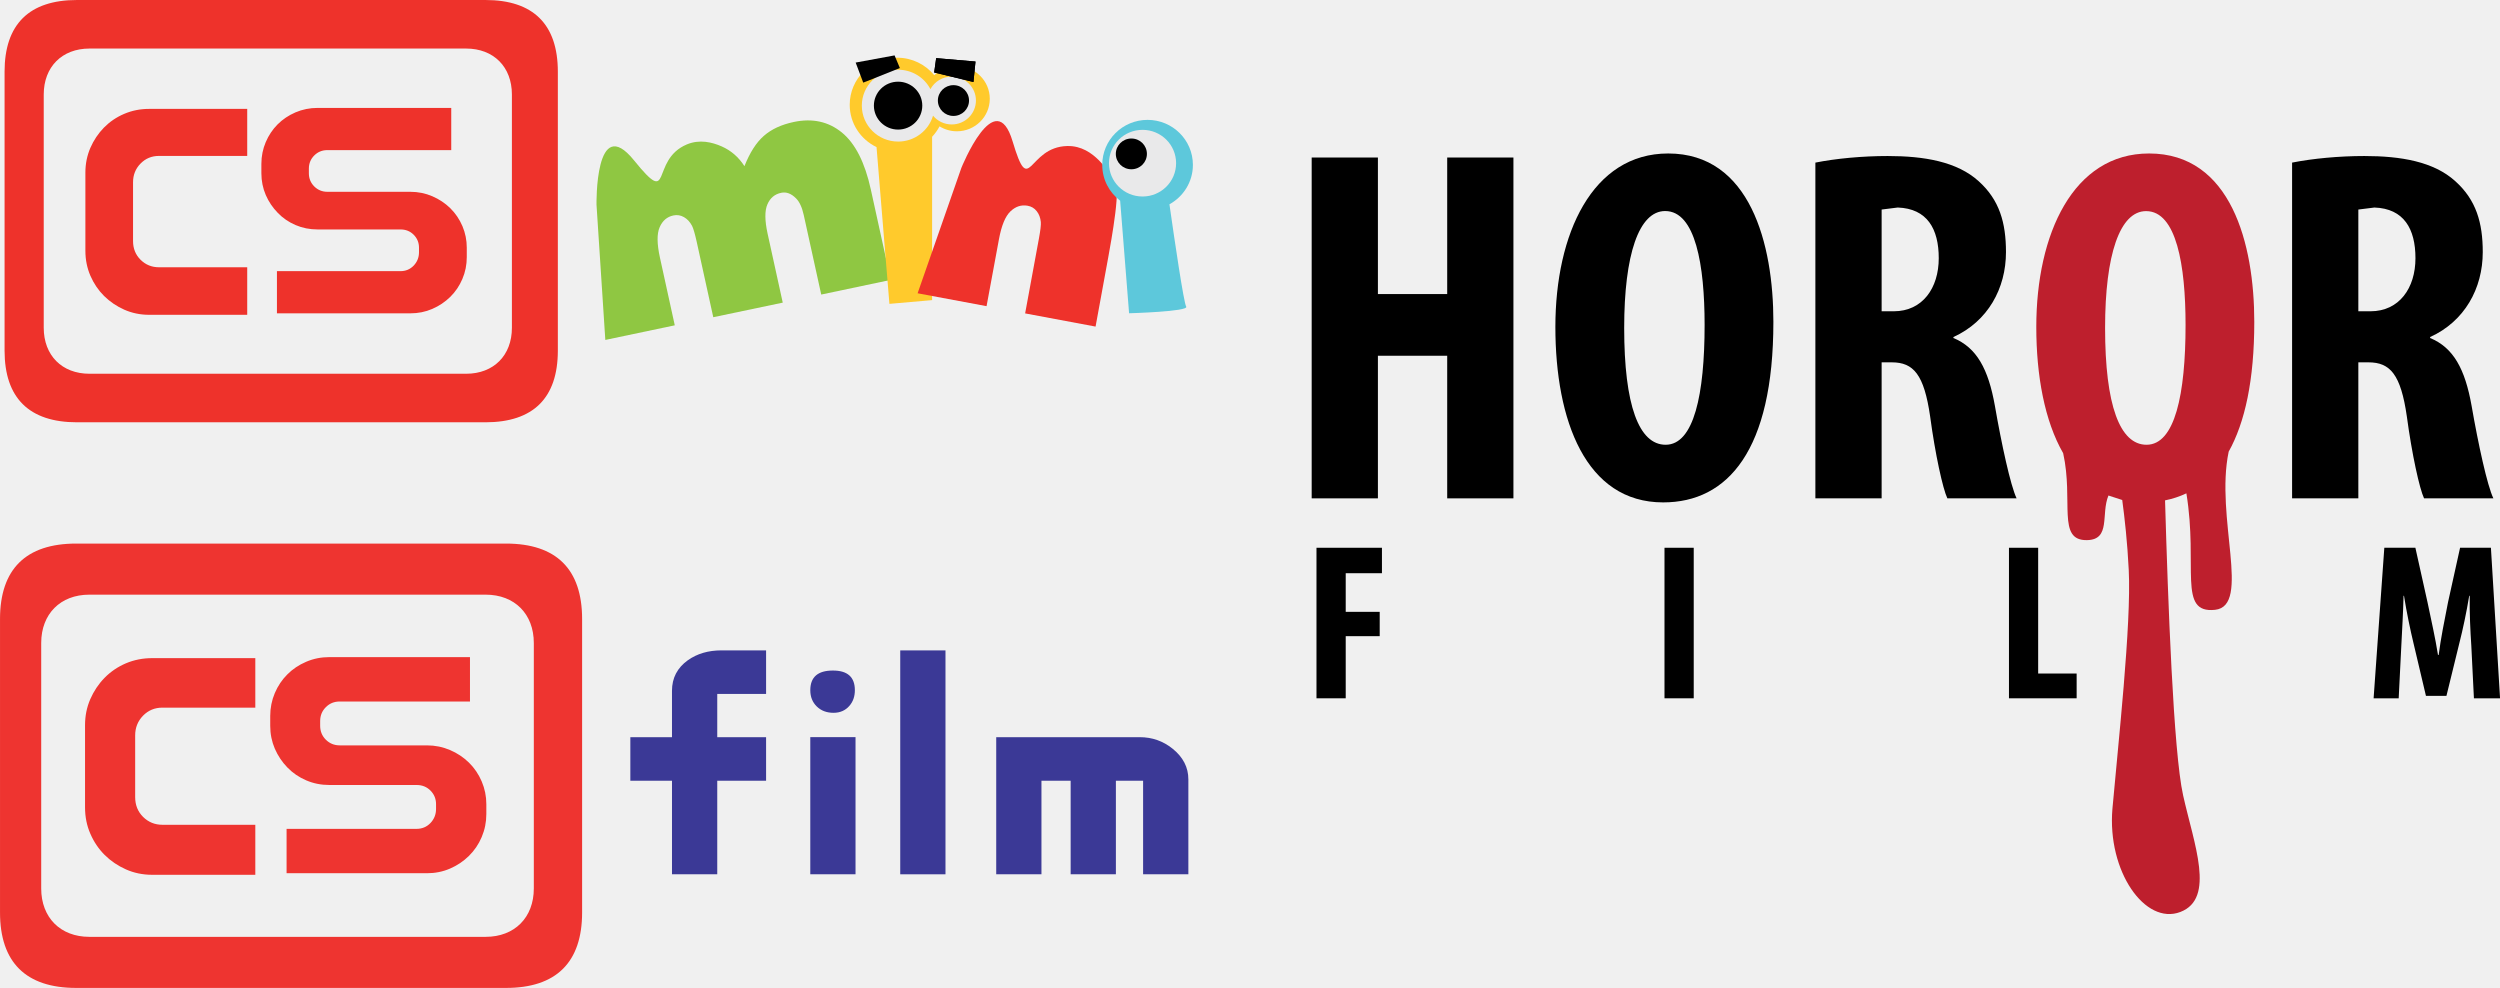
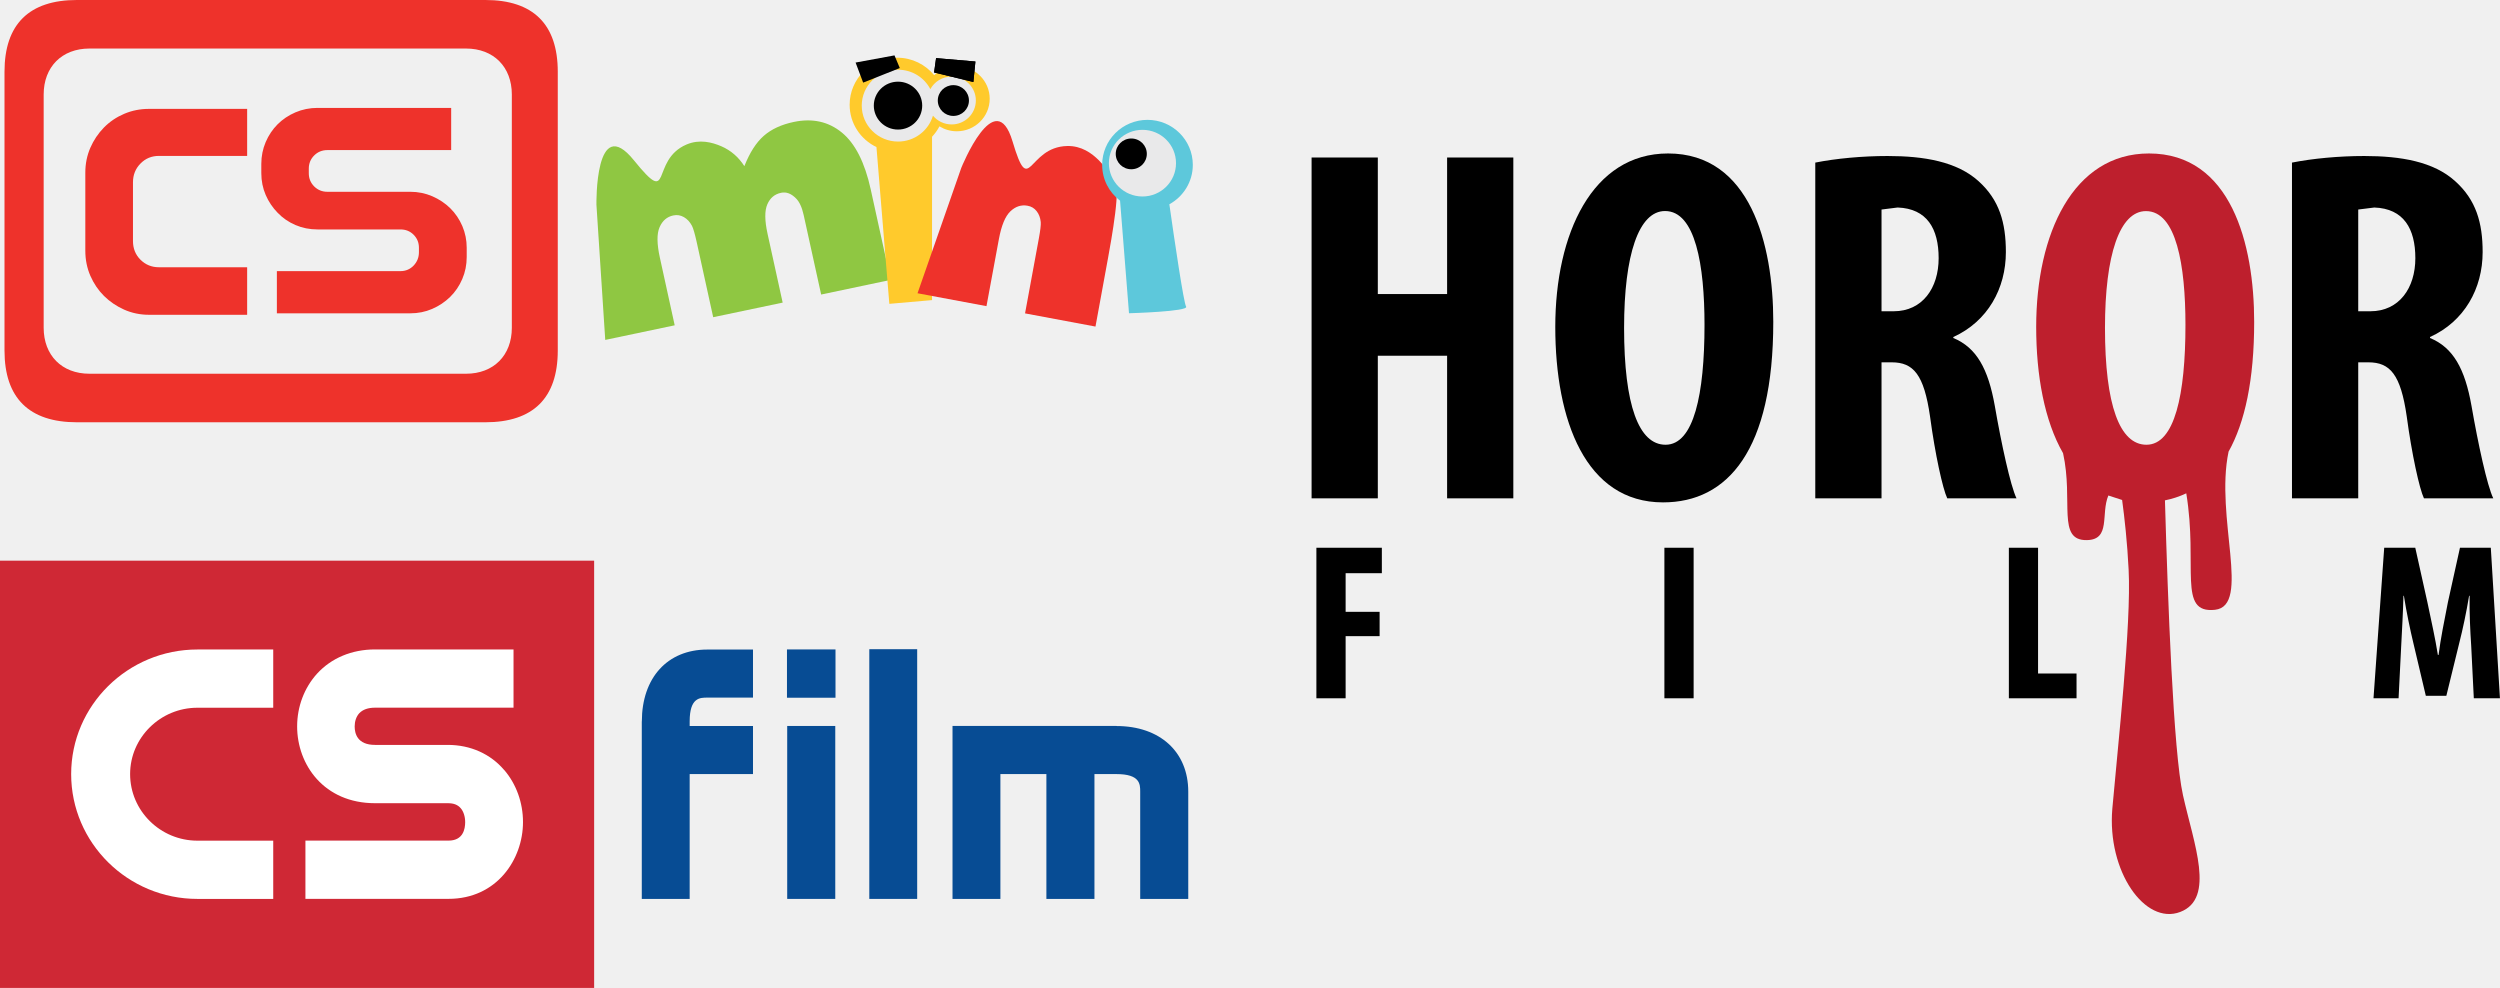
- <svg xmlns="http://www.w3.org/2000/svg" width="200mm" height="79.038mm" version="1.1" viewBox="0 0 200 79.038">
-   <g transform="translate(447.74 72.93)">
-     <g transform="matrix(.51117 0 0 .51117 -244.81 -117.57)" stroke-width=".333">
-       <path d="m-373.18 190.33c-1.46 0-2.825 0.269-4.11 0.812-1.275 0.548-2.386 1.3-3.333 2.267-0.947 0.967-1.689 2.083-2.237 3.338-0.548 1.26-0.822 2.611-0.822 4.07v12.879c0 1.475 0.274 2.85 0.832 4.12 0.553 1.28 1.305 2.386 2.242 3.318 0.942 0.937 2.048 1.689 3.313 2.252 1.27 0.568 2.64 0.852 4.115 0.852h16.147v-7.827h-14.533c-1.196 0-2.202-0.414-3.034-1.236-0.822-0.822-1.236-1.853-1.236-3.084v-9.675c0-1.206 0.409-2.232 1.231-3.079 0.827-0.842 1.833-1.26 3.039-1.26h14.533v-7.747h-16.147zm27.731-0.159c-1.29 0-2.501 0.244-3.632 0.732-1.141 0.488-2.122 1.146-2.944 1.978-0.827 0.822-1.48 1.799-1.958 2.92-0.473 1.121-0.717 2.317-0.717 3.572v1.549c0 1.285 0.244 2.476 0.722 3.587 0.483 1.106 1.141 2.087 1.973 2.944 0.832 0.857 1.813 1.524 2.934 2.003 1.121 0.483 2.327 0.727 3.622 0.727h13.661c0.872 0 1.594 0.294 2.177 0.882 0.578 0.588 0.862 1.29 0.862 2.117v0.752c0 0.857-0.289 1.584-0.872 2.202-0.588 0.608-1.31 0.912-2.167 0.912h-20.352v6.945h21.961c1.285 0 2.491-0.239 3.607-0.722 1.121-0.483 2.107-1.141 2.959-1.978 0.857-0.842 1.53-1.823 2.008-2.959 0.483-1.131 0.727-2.332 0.727-3.602v-1.549c0-1.241-0.244-2.426-0.722-3.552-0.478-1.121-1.141-2.102-1.988-2.939-0.852-0.837-1.843-1.495-2.969-1.978-1.136-0.483-2.342-0.732-3.622-0.732h-13.656c-0.842 0-1.559-0.294-2.157-0.882-0.593-0.593-0.892-1.315-0.892-2.177v-0.752c0-0.862 0.299-1.584 0.892-2.172 0.588-0.588 1.31-0.882 2.157-0.882h20.397v-6.945h-22.011zm-51.54-5.959v45.92c0 7.802 4.04 11.812 11.922 11.812h67.257c7.882 0 11.922-4.011 11.922-11.812v-45.92c0-7.807-4.04-11.812-11.922-11.812h-67.257c-7.882 0-11.922 4.006-11.922 11.812m6.447 3.751c0-4.549 3.009-7.568 7.533-7.568h62.024c4.529 0 7.538 3.019 7.538 7.568v38.417c0 4.549-3.009 7.568-7.538 7.568h-62.024c-4.524 0-7.533-3.019-7.533-7.568z" fill="#ee3430" />
-       <path d="m-298.34 209.52v-6.82h6.517v-7.264c0-1.998 0.827-3.582 2.471-4.768 1.45-1.036 3.213-1.554 5.296-1.554h6.96v6.82h-7.642v6.766h7.642v6.82h-7.642v14.637h-7.084v-14.637h-6.517z" fill="#3b3996" />
-       <path d="m-266.64 192.27c2.297 0 3.438 1.026 3.438 3.079 0 0.981-0.284 1.798-0.862 2.456-0.623 0.717-1.45 1.081-2.476 1.081-1.071 0-1.943-0.329-2.616-0.986-0.683-0.663-1.021-1.51-1.021-2.551 0-2.053 1.181-3.079 3.537-3.079m3.542 31.881h-7.08v-21.458h7.08z" fill="#3b3996" />
-       <path d="m-249.02 224.16h-7.08v-35.04h7.08z" fill="#3b3996" />
-       <path d="m-222.35 209.52v14.637h-7.08v-14.637h-4.569v14.637h-7.08v-21.458h22.454c1.943 0 3.662 0.603 5.161 1.813 1.634 1.32 2.456 2.914 2.456 4.788v14.857h-7.084v-14.637h-4.26z" fill="#3b3996" />
+ <svg xmlns="http://www.w3.org/2000/svg" width="200mm" height="79.033mm" version="1.1" viewBox="0 0 200 79.033">
+   <defs>
+     <clipPath id="clip1">
+       <path d="m0 0h11v7.219h-11z" />
+     </clipPath>
+     <clipPath id="clip2">
+       <path d="m16 2h4.078v4h-4.078z" />
+     </clipPath>
+   </defs>
+   <g transform="translate(136.8 -45.579)">
+     <g transform="matrix(.26234 0 0 .26234 -144.6 41.602)">
+       <g transform="matrix(18.049 0 0 18.049 29.72 186.13)">
+         <g clip-path="url(#clip1)">
+           <path d="m0 7.219h10.039v-7.219h-10.039z" fill="#cf2835" />
+         </g>
+         <path d="m1.203 3.606c0 1.164 0.957 2.109 2.133 2.109h1.281v-0.984h-1.281c-0.625 0-1.137-0.504-1.137-1.125 0-0.617 0.512-1.121 1.137-1.121h1.281v-0.984h-1.281c-1.176 0-2.133 0.945-2.133 2.106" fill="#fff" />
+         <path d="m8.52 3.539c-0.23-0.273-0.57-0.426-0.953-0.426h-1.23c-0.301 0-0.344-0.195-0.344-0.312 0-0.086 0.027-0.168 0.078-0.223 0.059-0.062 0.148-0.094 0.266-0.094h2.34v-0.984h-2.34c-0.391 0-0.738 0.145-0.98 0.41-0.215 0.238-0.336 0.555-0.336 0.891 0 0.645 0.453 1.297 1.316 1.297h1.23c0.102 0 0.168 0.027 0.219 0.086 0.047 0.055 0.074 0.141 0.074 0.234 0 0.117-0.035 0.312-0.281 0.312h-2.418v0.984h2.418c0.816 0 1.258-0.668 1.258-1.297 0-0.328-0.113-0.641-0.316-0.879" fill="#fff" />
+         <path d="m10.844 2.715v3h0.809v-2.109h1.07v-0.812h-1.07v-0.078c0-0.402 0.172-0.402 0.297-0.402h0.773v-0.812h-0.773c-0.672 0-1.105 0.477-1.105 1.215" fill="#074c94" />
+         <path d="m13.301 5.715h0.812v-2.922h-0.812z" fill="#074c94" />
+         <path d="m14.688 5.715h0.809v-4.219h-0.809z" fill="#074c94" />
+         <g clip-path="url(#clip2)">
+           <path d="m18.863 2.793h-2.769v2.922h0.809v-2.109h0.777v2.109h0.812v-2.109h0.371c0.402 0 0.402 0.172 0.402 0.297v1.812h0.812v-1.812c0-0.672-0.477-1.109-1.215-1.109" fill="#074c94" />
+         </g>
+         <path d="m13.297 2.316h0.82v-0.816h-0.82z" fill="#074c94" />
+       </g>
    </g>
-     <g transform="matrix(.50284 0 0 .50284 -248.79 -121.96)" stroke-width=".333">
+     <g transform="matrix(.50283 0 0 .50283 62.141 -3.4509)" stroke-width=".333">
      <path d="m-371.92 114.83c-1.413 0-2.731 0.26-3.968 0.789-1.233 0.524-2.305 1.252-3.227 2.187-0.907 0.931-1.63 2.008-2.159 3.222-0.524 1.219-0.794 2.527-0.794 3.93v12.443c0 1.427 0.269 2.754 0.803 3.987 0.539 1.233 1.261 2.301 2.168 3.203 0.912 0.902 1.979 1.63 3.203 2.178 1.224 0.543 2.546 0.822 3.973 0.822h15.599v-7.563h-14.04c-1.153 0-2.126-0.402-2.929-1.195-0.798-0.794-1.195-1.79-1.195-2.976v-9.349c0-1.167 0.392-2.159 1.19-2.976 0.798-0.813 1.772-1.219 2.934-1.219h14.04v-7.483h-15.599zm26.79-0.156c-1.242 0-2.414 0.241-3.51 0.709-1.096 0.472-2.046 1.11-2.844 1.909-0.794 0.798-1.427 1.743-1.89 2.825-0.458 1.082-0.694 2.235-0.694 3.449v1.498c0 1.242 0.236 2.39 0.699 3.467 0.463 1.068 1.101 2.013 1.909 2.839 0.798 0.831 1.748 1.479 2.83 1.942 1.087 0.468 2.253 0.699 3.501 0.699h13.199c0.846 0 1.54 0.283 2.102 0.85 0.557 0.567 0.836 1.252 0.836 2.05v0.728c0 0.827-0.283 1.531-0.846 2.126-0.567 0.586-1.266 0.879-2.093 0.879h-19.662v6.713h21.221c1.238 0 2.405-0.231 3.482-0.699 1.087-0.468 2.036-1.101 2.863-1.909 0.827-0.813 1.474-1.767 1.937-2.863 0.468-1.091 0.699-2.253 0.699-3.477v-1.498c0-1.2-0.231-2.348-0.694-3.434-0.463-1.082-1.105-2.031-1.923-2.839-0.822-0.808-1.781-1.441-2.872-1.913-1.091-0.468-2.258-0.704-3.491-0.704h-13.199c-0.813 0-1.507-0.283-2.083-0.85-0.572-0.572-0.86-1.271-0.86-2.107v-0.728c0-0.831 0.288-1.531 0.86-2.098 0.567-0.567 1.266-0.85 2.083-0.85h19.709v-6.713h-21.268zm-49.796-5.754v44.363c0 7.54 3.907 11.409 11.522 11.409h64.98c7.615 0 11.522-3.869 11.522-11.409v-44.363c0-7.544-3.907-11.413-11.522-11.413h-64.98c-7.615 0-11.522 3.869-11.522 11.413m6.231 3.623c0-4.393 2.905-7.313 7.28-7.313h59.92c4.379 0 7.285 2.92 7.285 7.313v37.113c0 4.398-2.905 7.313-7.285 7.313h-59.92c-4.375 0-7.28-2.915-7.28-7.313z" fill="#ee322b" />
      <path d="m-300.75 130.06s-0.265-14.749 5.967-7.044c6.236 7.705 2.48-0.019 8.381-2.523 2.06-0.869 4.039-0.359 5.541 0.293 1.507 0.661 2.721 1.71 3.647 3.156 0.855-2.159 1.885-3.77 3.09-4.823 1.205-1.058 2.792-1.795 4.776-2.211 2.953-0.619 5.499-0.061 7.625 1.672 2.131 1.734 3.671 4.762 4.615 9.075l3.16 14.385-11.05 2.329-2.778-12.637c-0.274-1.252-0.69-2.135-1.228-2.664-0.756-0.765-1.545-1.068-2.367-0.888-1.025 0.213-1.757 0.827-2.192 1.842-0.439 1.011-0.425 2.565 0.033 4.658l2.409 10.974-11.054 2.32-2.636-12.004c-0.288-1.29-0.534-2.14-0.742-2.542-0.326-0.614-0.756-1.077-1.285-1.379-0.529-0.302-1.091-0.392-1.682-0.265-1.002 0.208-1.729 0.831-2.183 1.871-0.454 1.035-0.439 2.65 0.047 4.852l2.357 10.757-11.05 2.324-1.403-21.528z" fill="#8fc742" />
      <path d="m-254.15 145.85 6.793-0.595v-25.987c0.463-0.496 0.864-1.054 1.181-1.658 0.803 0.496 1.748 0.784 2.764 0.784 2.886 0 5.23-2.315 5.23-5.173 0-2.853-2.343-5.173-5.23-5.173-1.394 0-2.664 0.543-3.604 1.427-1.384-1.696-3.505-2.787-5.882-2.787-4.181 0-7.568 3.349-7.568 7.488 0 2.962 1.738 5.518 4.266 6.732l2.05 24.943z" fill="#ffca2c" />
-       <path d="m-258.54 114.31c0 3.156 2.589 5.721 5.778 5.721 2.627 0 4.847-1.743 5.551-4.119 0.704 0.85 1.776 1.394 2.981 1.394 2.121 0 3.845-1.71 3.845-3.812 0-2.102-1.724-3.808-3.845-3.808-1.469 0-2.745 0.813-3.397 2.003-0.959-1.838-2.896-3.09-5.135-3.09-3.189 0-5.778 2.556-5.778 5.711" fill="#e9e9ea" />
+       <path d="m-258.54 114.31c0 3.156 2.589 5.721 5.778 5.721 2.627 0 4.847-1.743 5.551-4.119 0.704 0.85 1.776 1.394 2.981 1.394 2.121 0 3.845-1.71 3.845-3.812s-1.724-3.808-3.845-3.808c-1.469 0-2.745 0.813-3.397 2.003-0.959-1.838-2.896-3.09-5.135-3.09-3.189 0-5.778 2.556-5.778 5.711" fill="#e9e9ea" />
      <path d="m-256.62 114.31c0-2.102 1.724-3.808 3.85-3.808 2.131 0 3.85 1.705 3.85 3.808 0 2.102-1.72 3.812-3.85 3.812-2.126 0-3.85-1.71-3.85-3.812" />
      <path d="m-246.44 113.5c0-1.351 1.11-2.447 2.475-2.447 1.37 0 2.48 1.096 2.48 2.447 0 1.356-1.11 2.452-2.48 2.452-1.365 0-2.475-1.096-2.475-2.452" />
      <path d="m-259.52 107.46 1.205 3.193 5.83-2.32-0.846-2.013-6.189 1.139z" />
      <path d="m-247.03 109.04 6.25 1.512 0.326-3.255-6.259-0.543-0.317 2.287z" />
      <path d="m-242.7 124.21s5.4-13.416 8.149-4.214c2.773 9.264 2.291 0.874 8.707 0.742 2.244-0.052 3.888 1.134 5.041 2.287 1.153 1.153 1.88 2.561 2.187 4.223 1.644-1.663-0.34 9.127-0.723 11.224l-2.013 10.993-11.206-2.098 2.201-11.947c0.236-1.285 0.335-2.145 0.298-2.584-0.071-0.69-0.283-1.266-0.657-1.734-0.368-0.472-0.855-0.761-1.45-0.864-1.002-0.18-1.913 0.118-2.726 0.893-0.817 0.779-1.427 2.253-1.828 4.422l-1.975 10.662-10.969-2.05 6.963-19.955z" fill="#ee322b" />
      <path d="m-220.29 123.74c0 2.329 1.115 4.389 2.849 5.697l1.422 17.909s9.614-0.269 9.084-1.063c-0.383-0.572-1.852-10.573-2.664-16.275 2.225-1.219 3.732-3.571 3.732-6.269 0-3.959-3.231-7.162-7.214-7.162s-7.209 3.203-7.209 7.162" fill="#5dc8db" />
      <path d="m-219.22 123.47c0-2.934 2.39-5.305 5.343-5.305 2.948 0 5.338 2.372 5.338 5.305 0 2.929-2.39 5.3-5.338 5.3-2.953 0-5.343-2.372-5.343-5.3" fill="#e9e9ea" />
      <path d="m-218.13 121.99c0-1.356 1.11-2.447 2.475-2.447 1.37 0 2.471 1.091 2.471 2.447s-1.101 2.447-2.471 2.447c-1.365 0-2.475-1.091-2.475-2.447" />
      <path d="m-247.03 109.04 6.25 1.512 0.326-3.255-6.259-0.543-0.317 2.287z" />
    </g>
-     <g transform="matrix(.59888 0 0 .59888 -367.53 -173.99)">
+     <g transform="matrix(.59887 0 0 .59887 -56.597 -55.48)">
      <path d="m50.131 189.79v18.24h9.257v-18.24h8.846v45.53h-8.846v-19.05h-9.257v19.05h-8.847v-45.53z" />
      <path d="m83.03 212.55c0 10.34 1.962 15.61 5.54 15.61 3.783 0 5.203-6.76 5.203-16.01 0-7.97-1.214-15.21-5.268-15.21-3.513 0-5.475 5.82-5.475 15.61m19.93-0.81c0 17.16-6.076 24.12-14.726 24.12-10.341 0-14.396-10.94-14.396-23.44 0-12.43 4.933-23.17 15.068-23.17 10.949 0 14.054 12.09 14.054 22.49" />
      <path d="m117.42 210.33h1.62c3.85 0 6.01-3.11 6.01-7.09 0-3.93-1.55-6.63-5.48-6.77l-2.15 0.27zm-8.85-19.86c2.76-0.55 6.28-0.88 9.66-0.88 4.86 0 9.26 0.74 12.16 3.37 2.77 2.5 3.64 5.54 3.64 9.46 0 4.87-2.42 9.26-7.02 11.35v0.13c3.11 1.29 4.66 4.12 5.54 9.06 0.88 5.07 2.09 10.67 2.9 12.36h-9.25c-0.61-1.29-1.62-5.87-2.3-10.94-0.81-5.61-2.22-7.23-5.13-7.23h-1.35v18.17h-8.85z" />
      <path d="m181.1 210.33h1.62c3.85 0 6.01-3.11 6.01-7.09 0-3.93-1.55-6.63-5.48-6.77l-2.15 0.27zm-8.85-19.86c2.77-0.55 6.28-0.88 9.66-0.88 4.86 0 9.26 0.74 12.15 3.37 2.78 2.5 3.66 5.54 3.66 9.46 0 4.87-2.43 9.26-7.03 11.35v0.13c3.11 1.29 4.66 4.12 5.54 9.06 0.88 5.07 2.09 10.67 2.91 12.36h-9.26c-0.61-1.29-1.62-5.87-2.3-10.94-0.81-5.61-2.22-7.23-5.13-7.23h-1.35v18.17h-8.85z" />
      <path d="m41.926 241.92h8.744v3.4h-4.839v5.16h4.54v3.25h-4.54v8.3h-3.905z" />
      <path d="m92.319 262.03h-3.905v-20.11h3.905z" />
      <path d="m134.43 241.92h3.9v16.8h5.14v3.31h-9.04z" />
      <path d="m196.19 254.99c-0.13-1.91-0.25-4.5-0.21-6.65h-0.07c-0.35 2.15-0.88 4.62-1.28 6.17l-1.76 7.19h-2.74l-1.67-7.07c-0.39-1.61-0.92-4.12-1.26-6.29h-0.06c-0.05 2.17-0.2 4.7-0.3 6.7l-0.35 6.99h-3.35l1.43-20.11h4.15l1.62 7.28c0.53 2.54 1.04 4.77 1.4 7.04h0.09c0.29-2.23 0.75-4.5 1.25-7.04l1.61-7.28h4.12l1.22 20.11h-3.49z" />
      <path d="m152.81 228.16c-3.57 0-5.54-5.27-5.54-15.61 0-9.79 1.97-15.6 5.48-15.6 4.05 0 5.27 7.23 5.27 15.2 0 9.26-1.42 16.01-5.21 16.01m10.97 0.92c2.17-3.88 3.42-9.56 3.42-17.33 0-10.41-3.1-22.5-14.05-22.5-10.14 0-15.07 10.74-15.07 23.17 0 6.48 1.1 12.54 3.59 16.87 1.42 6.42-0.87 11.7 3.2 11.61 3.2-0.07 1.82-3.5 2.85-5.96l1.84 0.6c0.32 2.36 0.69 5.66 0.87 9.34 0.37 7.25-1.45 23.57-2.18 31.91-0.71 8.34 4.36 15.59 9.08 13.78 4.71-1.81 1.81-9.07 0.36-15.59-1.3-5.83-2.02-26.08-2.41-39.39 1-0.2 1.94-0.51 2.85-0.94 1.6 9.79-1.2 16.09 3.83 15.56 4.87-0.52-0.02-12.37 1.82-21.13" fill="#be1f2d" />
    </g>
  </g>
</svg>
